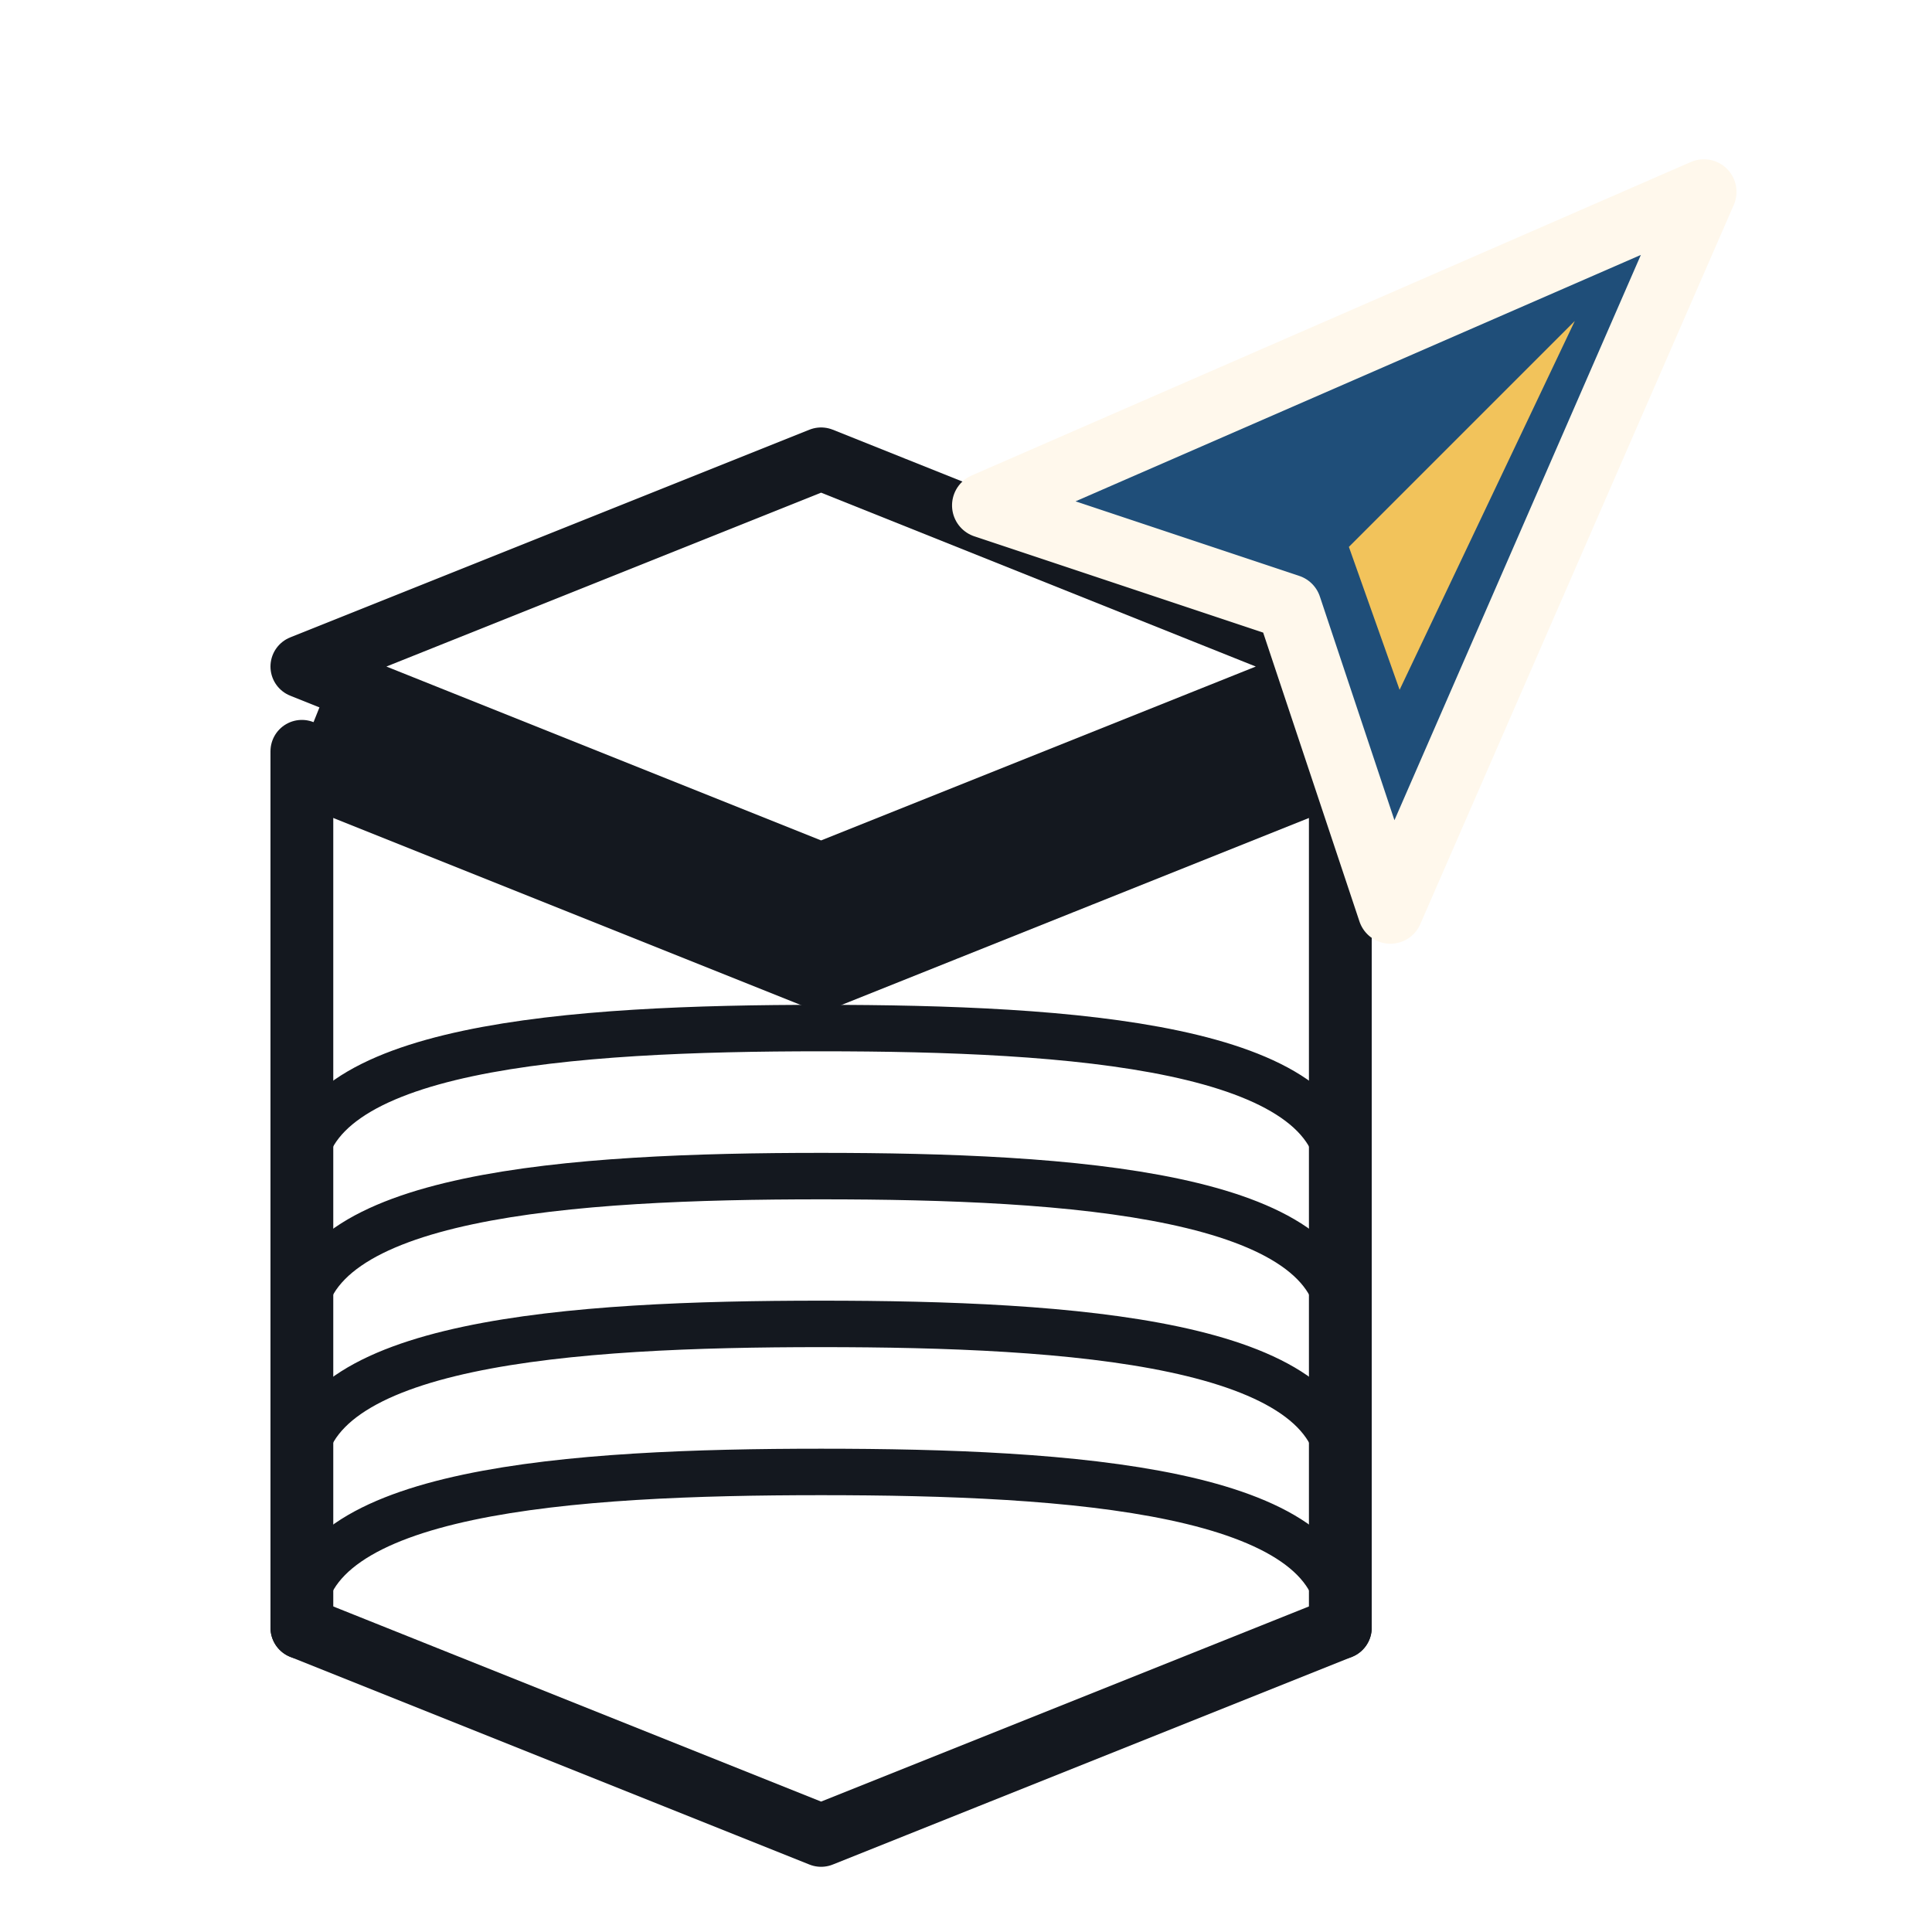
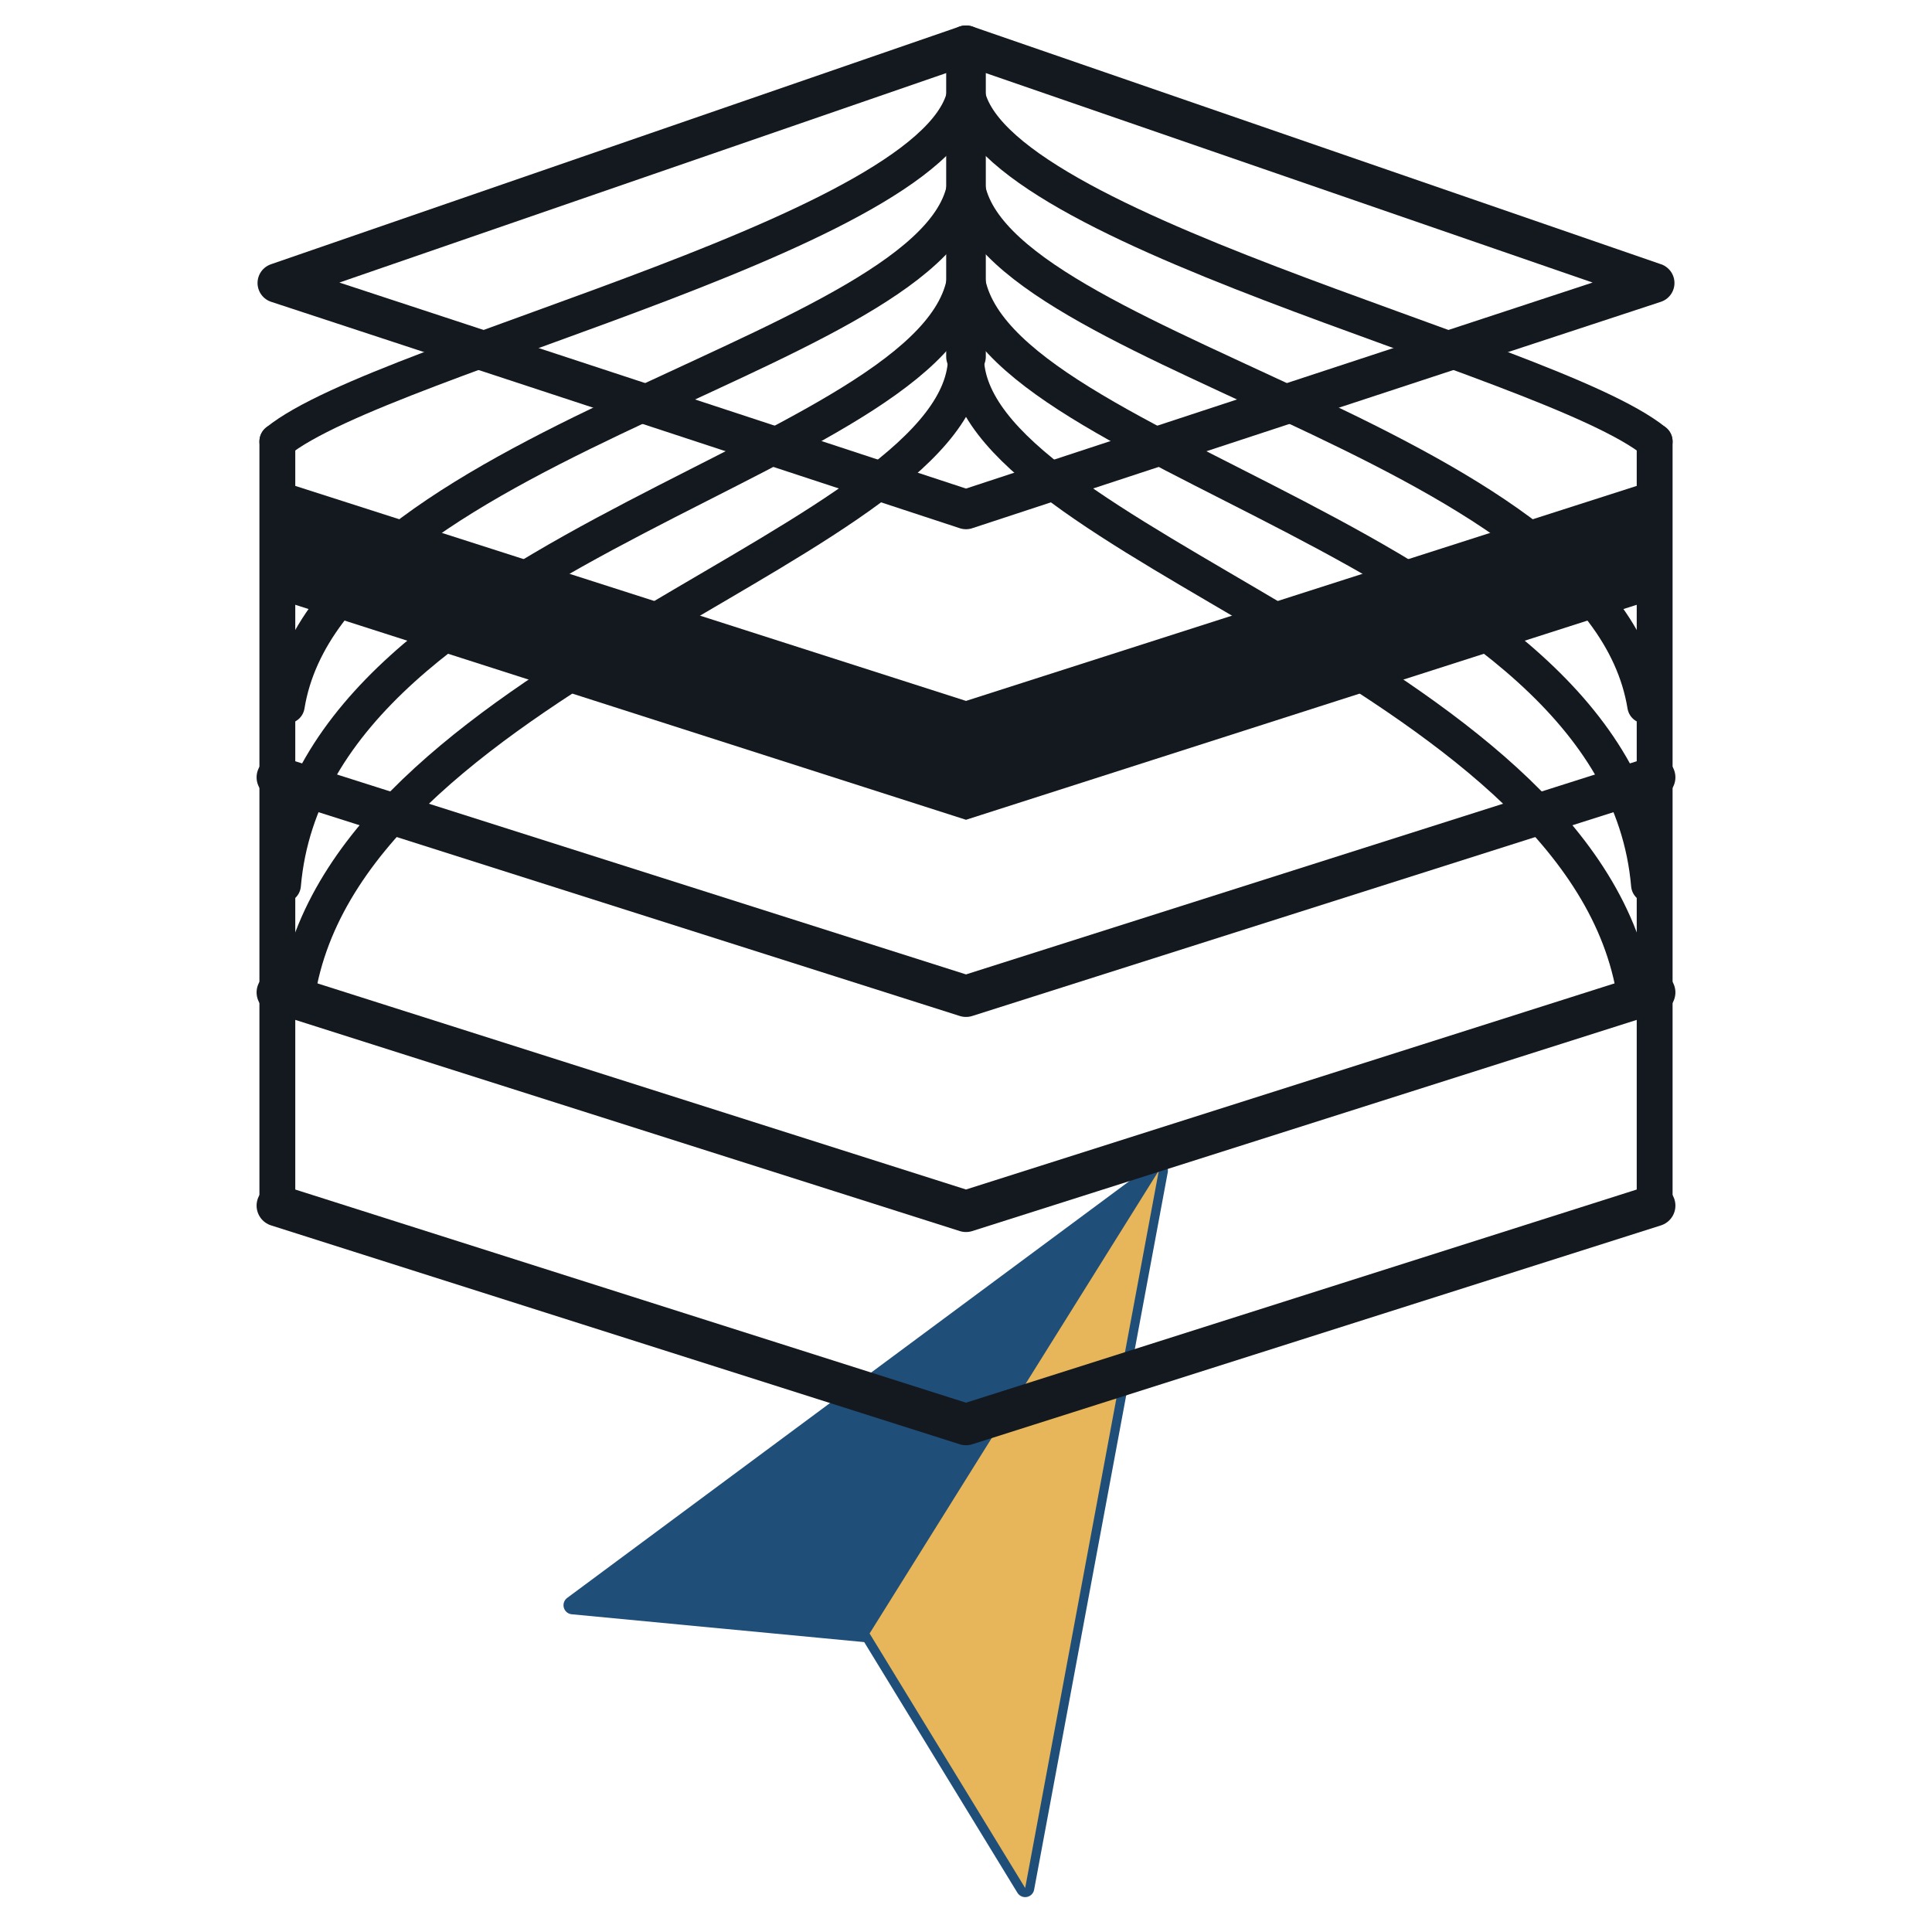
- <svg xmlns="http://www.w3.org/2000/svg" viewBox="130 110 800 800">
-   <path d="M470 300 L685.0 386.0 L470 472.0 L255.0 386.0 Z" fill="none" stroke="#14181F" stroke-width="26" stroke-linejoin="round" />
-   <path d="M255.0 421.1 L470 507.1 L685.0 421.1" fill="none" stroke="#14181F" stroke-width="41.6" stroke-linejoin="round" />
-   <path d="M255.0 597.6 C255.0 543.1, 366.8 535.7, 470 535.7 C573.2 535.7, 685.0 543.1, 685.0 597.6" fill="none" stroke="#14181F" stroke-width="19.24" stroke-linecap="round" />
-   <path d="M255.0 658.9 C255.0 604.4, 366.8 597.0, 470 597.0 C573.2 597.0, 685.0 604.4, 685.0 658.9" fill="none" stroke="#14181F" stroke-width="19.24" stroke-linecap="round" />
-   <path d="M255.0 720.2 C255.0 665.7, 366.8 658.2, 470 658.2 C573.2 658.2, 685.0 665.7, 685.0 720.2" fill="none" stroke="#14181F" stroke-width="19.24" stroke-linecap="round" />
-   <path d="M255.0 781.4 C255.0 726.9, 366.8 719.5, 470 719.5 C573.2 719.5, 685.0 726.9, 685.0 781.4" fill="none" stroke="#14181F" stroke-width="19.24" stroke-linecap="round" />
-   <path d="M255.0 421.1 L255.0 784.0" stroke="#14181F" stroke-width="26" stroke-linecap="round" />
-   <path d="M685.0 421.1 L685.0 784.0" stroke="#14181F" stroke-width="26" stroke-linecap="round" />
-   <path d="M255.0 784.0 L470 870 L685.0 784.0" fill="none" stroke="#14181F" stroke-width="26" stroke-linejoin="round" stroke-linecap="round" />
-   <g transform="translate(721.0 304.0) rotate(45) scale(2.7)">
-     <path d="M0 -60 L44 52 L0 30 L-44 52 Z" fill="#1F4E79" stroke="#FFF8EC" stroke-width="10" stroke-linejoin="round" />
-     <path d="M0 -32 L21 27 L0 17 Z" fill="#F2C35B" />
+ <svg xmlns="http://www.w3.org/2000/svg" viewBox="0 0 512 512">
+   <g transform="translate(56.00 -8.00) scale(0.5)">
+     <g transform="translate(400 800) rotate(32) scale(3.2143)">
+       <path d="M0 -60 L44 52 L0 30 L-44 52 Z" fill="#1F4E79" stroke="#1F4E79" stroke-width="3" stroke-linejoin="round" />
+       <path d="M0 -60 L44 52 L0 30 Z" fill="#E7B65A" />
+     </g>
+     <path d="M35.0 166.0 L400.0 40.0 L765.0 166.0 L400.0 286.0 Z" fill="none" stroke="#14181F" stroke-linecap="round" stroke-linejoin="round" stroke-width="21" />
+     <path d="M400.0 40.0 L400 205" fill="none" stroke="#14181F" stroke-linecap="round" stroke-linejoin="round" stroke-width="21" />
+     <path d="M400.0 60.0 C400.0 136.0, 91.5 204.0, 35.0 250.0" fill="none" stroke="#14181F" stroke-linecap="round" stroke-linejoin="round" stroke-width="19" />
+     <path d="M400.0 60.0 C400.0 136.0, 708.5 204.0, 765.0 250.0" fill="none" stroke="#14181F" stroke-linecap="round" stroke-linejoin="round" stroke-width="19" />
+     <path d="M400.0 108.0 C400.0 202.0, 63.6 245.4, 40.0 390.0" fill="none" stroke="#14181F" stroke-linecap="round" stroke-linejoin="round" stroke-width="19" />
+     <path d="M400.0 108.0 C400.0 202.0, 736.4 245.4, 760.0 390.0" fill="none" stroke="#14181F" stroke-linecap="round" stroke-linejoin="round" stroke-width="19" />
+     <path d="M400.0 157.0 C400.0 259.0, 53.9 300.9, 38.0 485.0" fill="none" stroke="#14181F" stroke-linecap="round" stroke-linejoin="round" stroke-width="19" />
+     <path d="M400.0 157.0 C400.0 259.0, 746.1 300.9, 762.0 485.0" fill="none" stroke="#14181F" stroke-linecap="round" stroke-linejoin="round" stroke-width="19" />
+     <path d="M400.0 205.0 C400.0 303.0, 76.6 370.7, 46.0 540.0" fill="none" stroke="#14181F" stroke-linecap="round" stroke-linejoin="round" stroke-width="19" />
+     <path d="M400.0 205.0 C400.0 303.0, 723.4 370.7, 754.0 540.0" fill="none" stroke="#14181F" stroke-linecap="round" stroke-linejoin="round" stroke-width="19" />
+     <path d="M35.0 302.0 L400.0 419.0 L765.0 302.0" fill="none" stroke="#14181F" stroke-width="60" stroke-linejoin="miter" stroke-miterlimit="8" />
+     <path d="M35.0 428.0 L400.0 544.0 L765.0 428.0" fill="none" stroke="#14181F" stroke-linecap="round" stroke-linejoin="round" stroke-width="22" />
+     <path d="M35.0 542.0 L400.0 658.0 L765.0 542.0" fill="none" stroke="#14181F" stroke-linecap="round" stroke-linejoin="round" stroke-width="22" />
+     <path d="M35.0 655.0 L400.0 771.0 L765.0 655.0" fill="none" stroke="#14181F" stroke-linecap="round" stroke-linejoin="round" stroke-width="22" />
+     <path d="M35 250 L35 655" fill="none" stroke="#14181F" stroke-linecap="round" stroke-linejoin="round" stroke-width="19" />
+     <path d="M765 250 L765 655" fill="none" stroke="#14181F" stroke-linecap="round" stroke-linejoin="round" stroke-width="19" />
  </g>
</svg>
